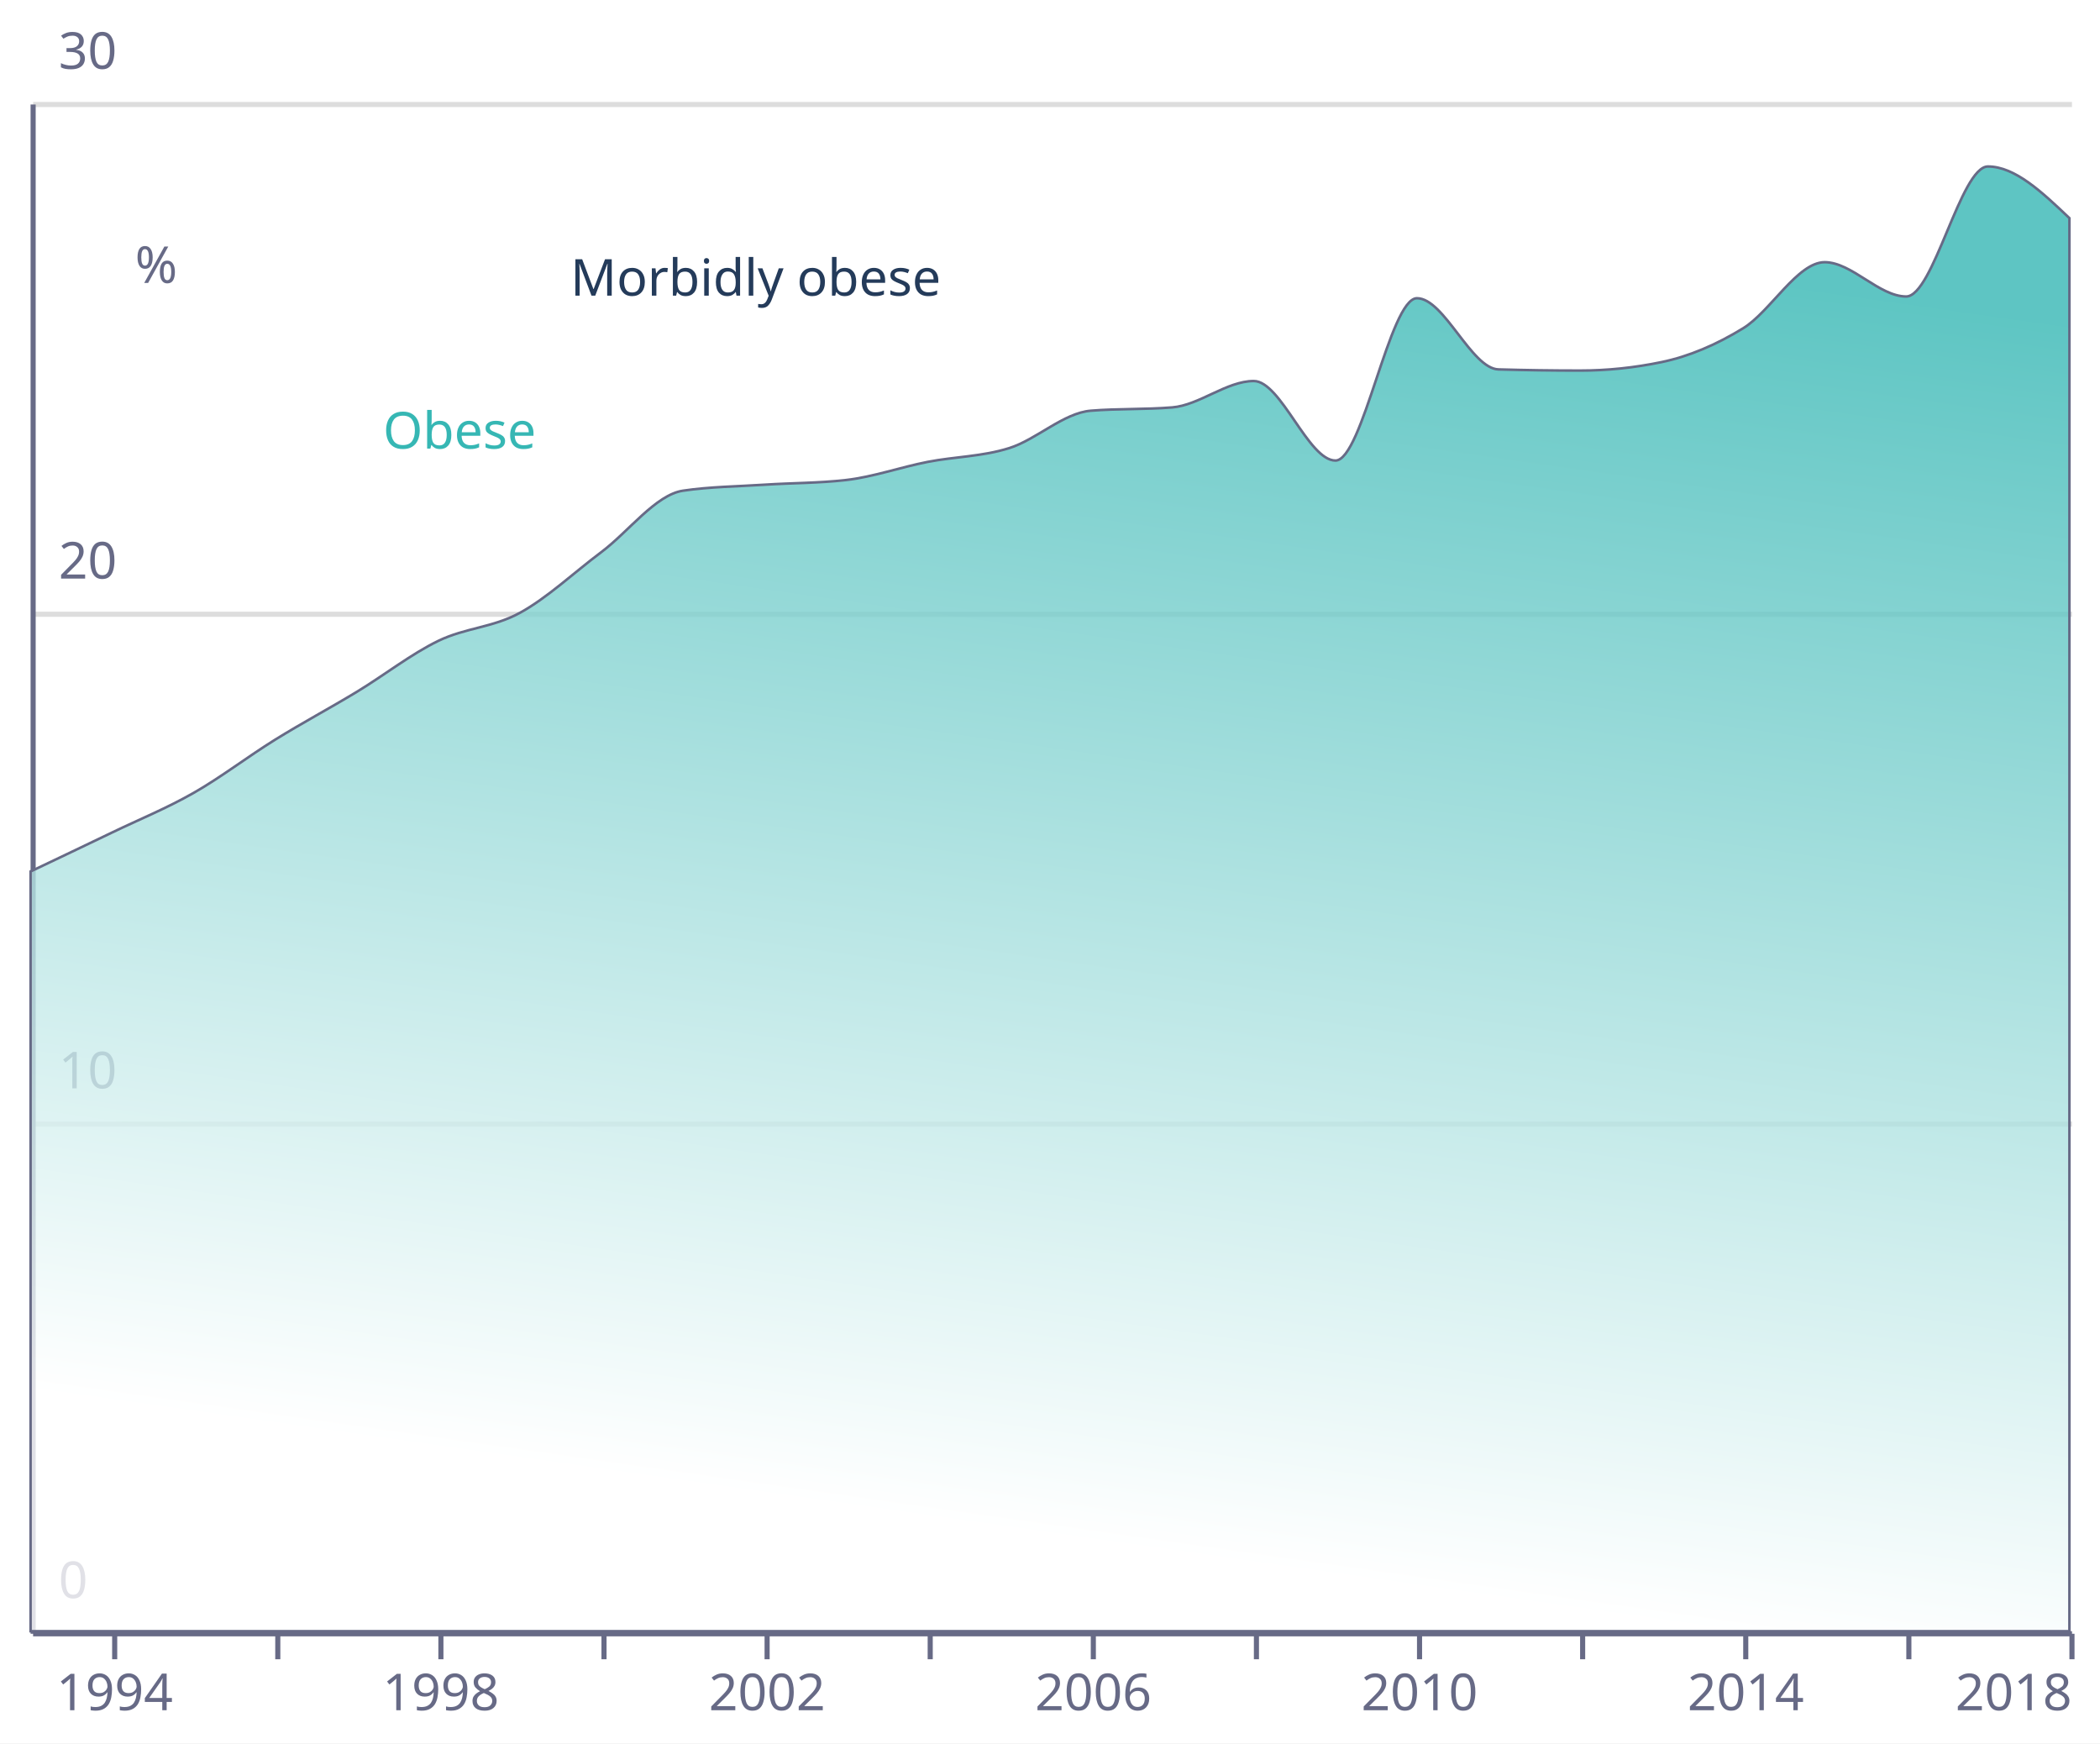
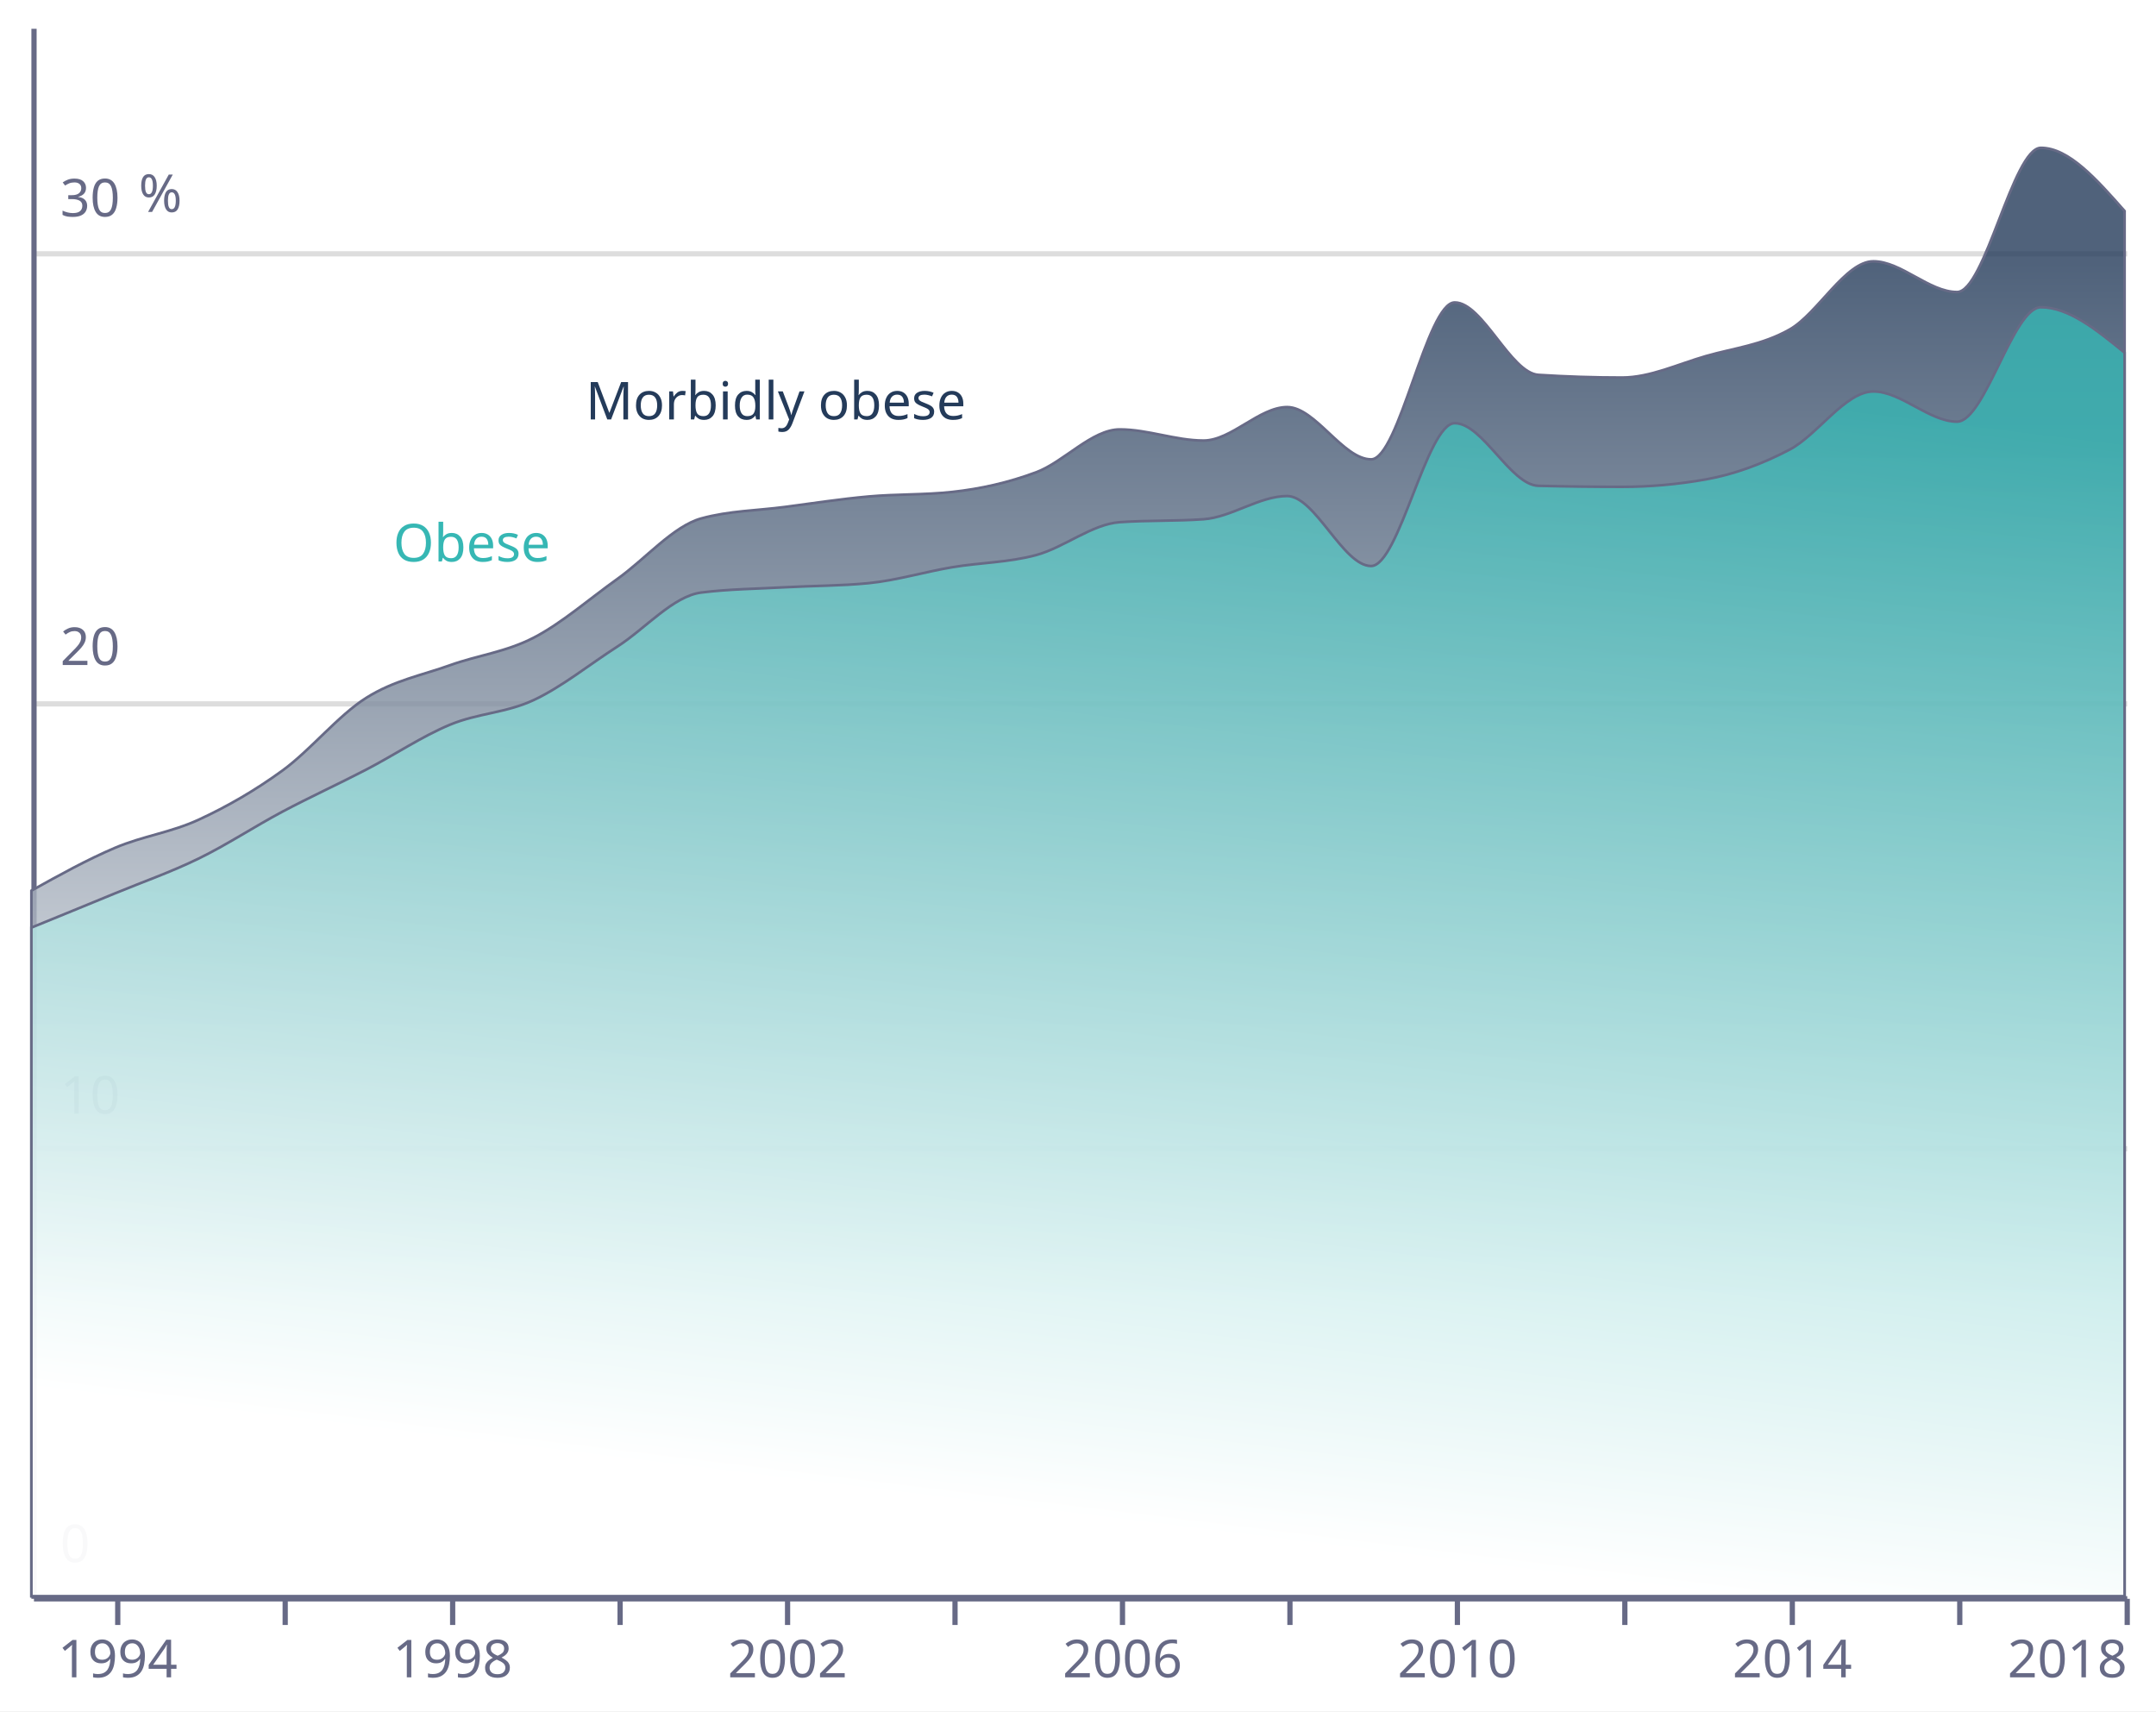
- <svg xmlns="http://www.w3.org/2000/svg" version="1.1" class="marks" width="412" height="342" viewBox="0 0 412 342">
-   <rect width="412" height="342" fill="white" />
-   <g fill="none" stroke-miterlimit="10" transform="translate(6,20)">
+ <svg xmlns="http://www.w3.org/2000/svg" version="1.1" class="marks" width="412" height="327" viewBox="0 0 412 327">
+   <rect width="412" height="327" fill="white" />
+   <g fill="none" stroke-miterlimit="10" transform="translate(6,5)">
    <g class="mark-group role-frame root" role="graphics-object" aria-roledescription="group mark container">
      <g transform="translate(0,0)">
        <path class="background" aria-hidden="true" d="M0,0h400v300h-400Z" />
        <g>
          <g class="mark-group role-axis" aria-hidden="true">
            <g transform="translate(0.5,0.5)">
              <path class="background" aria-hidden="true" d="M0,0h0v0h0Z" pointer-events="none" />
              <g>
                <g class="mark-rule role-axis-grid" pointer-events="none">
                  <line transform="translate(0,300)" x2="400" y2="0" stroke="#ddd" stroke-width="1" opacity="1" />
-                   <line transform="translate(0,200)" x2="400" y2="0" stroke="#ddd" stroke-width="1" opacity="1" />
-                   <line transform="translate(0,100)" x2="400" y2="0" stroke="#ddd" stroke-width="1" opacity="1" />
-                   <line transform="translate(0,0)" x2="400" y2="0" stroke="#ddd" stroke-width="1" opacity="1" />
+                   <line transform="translate(0,214)" x2="400" y2="0" stroke="#ddd" stroke-width="1" opacity="1" />
+                   <line transform="translate(0,129)" x2="400" y2="0" stroke="#ddd" stroke-width="1" opacity="1" />
+                   <line transform="translate(0,43)" x2="400" y2="0" stroke="#ddd" stroke-width="1" opacity="1" />
                </g>
              </g>
              <path class="foreground" aria-hidden="true" d="" pointer-events="none" display="none" />
            </g>
          </g>
          <g class="mark-group role-axis" role="graphics-symbol" aria-roledescription="axis" aria-label="X-axis for a time scale with values from Friday, 01 January 1993, 12:00:00 AM to Monday, 01 January 2018, 12:00:00 AM">
            <g transform="translate(0.5,300.5)">
              <path class="background" aria-hidden="true" d="M0,0h0v0h0Z" pointer-events="none" />
              <g>
                <g class="mark-rule role-axis-tick" pointer-events="none">
                  <line transform="translate(16,0)" x2="0" y2="5" stroke="#676A86" stroke-width="1" opacity="1" />
                  <line transform="translate(48,0)" x2="0" y2="5" stroke="#676A86" stroke-width="1" opacity="1" />
                  <line transform="translate(80,0)" x2="0" y2="5" stroke="#676A86" stroke-width="1" opacity="1" />
                  <line transform="translate(112,0)" x2="0" y2="5" stroke="#676A86" stroke-width="1" opacity="1" />
                  <line transform="translate(144,0)" x2="0" y2="5" stroke="#676A86" stroke-width="1" opacity="1" />
                  <line transform="translate(176,0)" x2="0" y2="5" stroke="#676A86" stroke-width="1" opacity="1" />
                  <line transform="translate(208,0)" x2="0" y2="5" stroke="#676A86" stroke-width="1" opacity="1" />
                  <line transform="translate(240,0)" x2="0" y2="5" stroke="#676A86" stroke-width="1" opacity="1" />
                  <line transform="translate(272,0)" x2="0" y2="5" stroke="#676A86" stroke-width="1" opacity="1" />
                  <line transform="translate(304,0)" x2="0" y2="5" stroke="#676A86" stroke-width="1" opacity="1" />
                  <line transform="translate(336,0)" x2="0" y2="5" stroke="#676A86" stroke-width="1" opacity="1" />
                  <line transform="translate(368,0)" x2="0" y2="5" stroke="#676A86" stroke-width="1" opacity="1" />
                  <line transform="translate(400,0)" x2="0" y2="5" stroke="#676A86" stroke-width="1" opacity="1" />
                </g>
                <g class="mark-text role-axis-label" pointer-events="none">
                  <text text-anchor="middle" transform="translate(15.98949,15)" font-family="sans-serif" font-size="10px" fill="#676A86" opacity="1">1994</text>
                  <text text-anchor="middle" transform="translate(47.96846,15)" font-family="sans-serif" font-size="10px" fill="#676A86" opacity="0">1996</text>
                  <text text-anchor="middle" transform="translate(79.99124,15)" font-family="sans-serif" font-size="10px" fill="#676A86" opacity="1">1998</text>
                  <text text-anchor="middle" transform="translate(111.9702,15)" font-family="sans-serif" font-size="10px" fill="#676A86" opacity="0">2000</text>
                  <text text-anchor="middle" transform="translate(143.993,15)" font-family="sans-serif" font-size="10px" fill="#676A86" opacity="1">2002</text>
                  <text text-anchor="middle" transform="translate(175.972,15)" font-family="sans-serif" font-size="10px" fill="#676A86" opacity="0">2004</text>
                  <text text-anchor="middle" transform="translate(207.9947,15)" font-family="sans-serif" font-size="10px" fill="#676A86" opacity="1">2006</text>
                  <text text-anchor="middle" transform="translate(239.9737,15)" font-family="sans-serif" font-size="10px" fill="#676A86" opacity="0">2008</text>
                  <text text-anchor="middle" transform="translate(271.9965,15)" font-family="sans-serif" font-size="10px" fill="#676A86" opacity="1">2010</text>
                  <text text-anchor="middle" transform="translate(303.9755,15)" font-family="sans-serif" font-size="10px" fill="#676A86" opacity="0">2012</text>
                  <text text-anchor="middle" transform="translate(335.9982,15)" font-family="sans-serif" font-size="10px" fill="#676A86" opacity="1">2014</text>
                  <text text-anchor="middle" transform="translate(367.9772,15)" font-family="sans-serif" font-size="10px" fill="#676A86" opacity="0">2016</text>
                  <text text-anchor="end" transform="translate(400,15)" font-family="sans-serif" font-size="10px" fill="#676A86" opacity="1">2018</text>
                </g>
                <g class="mark-rule role-axis-domain" pointer-events="none">
                  <line transform="translate(0,0)" x2="400" y2="0" stroke="#676A86" stroke-width="1" opacity="1" />
                </g>
              </g>
              <path class="foreground" aria-hidden="true" d="" pointer-events="none" display="none" />
            </g>
          </g>
-           <g class="mark-group role-axis" role="graphics-symbol" aria-roledescription="axis" aria-label="Y-axis titled '%' for a linear scale with values from 0 to 30">
+           <g class="mark-group role-axis" role="graphics-symbol" aria-roledescription="axis" aria-label="Y-axis titled '%' for a linear scale with values from 0 to 35">
            <g transform="translate(0.5,0.5)">
              <path class="background" aria-hidden="true" d="M0,0h0v0h0Z" pointer-events="none" />
              <g>
                <g class="mark-text role-axis-label" pointer-events="none">
                  <text text-anchor="start" transform="translate(5,293)" font-family="sans-serif" font-size="10px" fill="#676A86" opacity="1">0</text>
-                   <text text-anchor="start" transform="translate(5,193)" font-family="sans-serif" font-size="10px" fill="#676A86" opacity="1">10</text>
-                   <text text-anchor="start" transform="translate(5,93)" font-family="sans-serif" font-size="10px" fill="#676A86" opacity="1">20</text>
-                   <text text-anchor="start" transform="translate(5,-7)" font-family="sans-serif" font-size="10px" fill="#676A86" opacity="1">30</text>
+                   <text text-anchor="start" transform="translate(5,207.2857)" font-family="sans-serif" font-size="10px" fill="#676A86" opacity="1">10</text>
+                   <text text-anchor="start" transform="translate(5,121.5714)" font-family="sans-serif" font-size="10px" fill="#676A86" opacity="1">20</text>
+                   <text text-anchor="start" transform="translate(5,35.85714)" font-family="sans-serif" font-size="10px" fill="#676A86" opacity="1">30</text>
                </g>
                <g class="mark-rule role-axis-domain" pointer-events="none">
                  <line transform="translate(0,300)" x2="0" y2="-300" stroke="#676A86" stroke-width="1" opacity="1" />
                </g>
                <g class="mark-text role-axis-title" pointer-events="none">
                  <text text-anchor="start" transform="translate(20,35)" font-family="sans-serif" font-size="10px" font-weight="normal" fill="#676A86" opacity="1">%</text>
                </g>
              </g>
              <path class="foreground" aria-hidden="true" d="" pointer-events="none" display="none" />
            </g>
          </g>
          <g class="mark-area role-mark layer_0_marks" role="graphics-object" aria-roledescription="area mark container">
-             <path aria-label="year: Jan 01, 1993; stack: NaN" role="graphics-symbol" aria-roledescription="area mark" fill="url(#gradient_0)" fill-opacity="0.8" stroke="#676A86" stroke-width="0.5" />
+             <path aria-label="year: Jan 01, 1993; all: 15.7288667888" role="graphics-symbol" aria-roledescription="area mark" d="M0,165.181C5.33,162.219,10.66,159.257,15.989,156.997C21.319,154.737,26.649,154.08,31.979,151.621C37.309,149.162,42.639,146.115,47.968,142.242C53.313,138.357,58.657,131.69,64.002,128.334C69.332,124.987,74.661,124.025,79.991,122.111C85.321,120.197,90.651,119.597,95.981,116.85C101.311,114.102,106.64,109.418,111.97,105.626C117.315,101.823,122.659,95.53,128.004,94.063C133.333,92.599,138.663,92.566,143.993,91.867C149.323,91.168,154.653,90.347,159.982,89.869C165.312,89.391,170.642,89.579,175.972,89C181.316,88.419,186.661,87.238,192.005,85.241C197.335,83.251,202.665,77.051,207.995,77.051C213.325,77.051,218.654,79.179,223.984,79.179C229.314,79.179,234.644,72.784,239.974,72.784C245.318,72.784,250.663,82.772,256.007,82.772C261.337,82.772,266.667,52.792,271.996,52.792C277.326,52.792,282.656,66.286,287.986,66.628C293.316,66.969,298.646,67.14,303.975,67.14C309.32,67.14,314.664,64.57,320.009,63.036C325.339,61.506,330.668,60.971,335.998,57.953C341.328,54.936,346.658,44.931,351.988,44.931C357.318,44.931,362.647,50.801,367.977,50.801C373.322,50.801,378.666,23.247,384.011,23.247C389.34,23.247,394.67,29.285,400,35.324L400,300C394.67,300,389.34,300,384.011,300C378.666,300,373.322,300,367.977,300C362.647,300,357.318,300,351.988,300C346.658,300,341.328,300,335.998,300C330.668,300,325.339,300,320.009,300C314.664,300,309.32,300,303.975,300C298.646,300,293.316,300,287.986,300C282.656,300,277.326,300,271.996,300C266.667,300,261.337,300,256.007,300C250.663,300,245.318,300,239.974,300C234.644,300,229.314,300,223.984,300C218.654,300,213.325,300,207.995,300C202.665,300,197.335,300,192.005,300C186.661,300,181.316,300,175.972,300C170.642,300,165.312,300,159.982,300C154.653,300,149.323,300,143.993,300C138.663,300,133.333,300,128.004,300C122.659,300,117.315,300,111.97,300C106.64,300,101.311,300,95.981,300C90.651,300,85.321,300,79.991,300C74.661,300,69.332,300,64.002,300C58.657,300,53.313,300,47.968,300C42.639,300,37.309,300,31.979,300C26.649,300,21.319,300,15.989,300C10.66,300,5.33,300,0,300Z" fill="url(#gradient_0)" fill-opacity="0.8" stroke="#676A86" stroke-width="0.5" />
          </g>
          <g class="mark-area role-mark layer_1_marks" role="graphics-object" aria-roledescription="area mark container">
-             <path aria-label="year: Jan 01, 1993; obese: 15" role="graphics-symbol" aria-roledescription="area mark" d="M0,150.955C5.33,148.418,10.66,145.881,15.989,143.314C21.319,140.746,26.649,138.584,31.979,135.55C37.309,132.516,42.639,128.412,47.968,125.111C53.313,121.801,58.657,118.956,64.002,115.72C69.332,112.493,74.661,108.304,79.991,105.722C85.321,103.141,90.651,103.134,95.981,100.232C101.311,97.33,106.64,92.3,111.97,88.31C117.315,84.309,122.659,77.044,128.004,76.259C133.333,75.476,138.663,75.433,143.993,75.085C149.323,74.737,154.653,74.78,159.982,74.17C165.312,73.56,170.642,71.659,175.972,70.616C181.316,69.57,186.661,69.583,192.005,67.905C197.335,66.231,202.665,61.007,207.995,60.572C213.325,60.138,218.654,60.355,223.984,59.92C229.314,59.485,234.644,54.747,239.974,54.747C245.318,54.747,250.663,70.347,256.007,70.347C261.337,70.347,266.667,38.505,271.996,38.505C277.326,38.505,282.656,52.315,287.986,52.468C293.316,52.62,298.646,52.696,303.975,52.696C309.32,52.696,314.664,52.141,320.009,51.029C325.339,49.92,330.668,47.657,335.998,44.392C341.328,41.126,346.658,31.436,351.988,31.436C357.318,31.436,362.647,38.162,367.977,38.162C373.322,38.162,378.666,12.661,384.011,12.661C389.34,12.661,394.67,17.726,400,22.791L400,300C394.67,300,389.34,300,384.011,300C378.666,300,373.322,300,367.977,300C362.647,300,357.318,300,351.988,300C346.658,300,341.328,300,335.998,300C330.668,300,325.339,300,320.009,300C314.664,300,309.32,300,303.975,300C298.646,300,293.316,300,287.986,300C282.656,300,277.326,300,271.996,300C266.667,300,261.337,300,256.007,300C250.663,300,245.318,300,239.974,300C234.644,300,229.314,300,223.984,300C218.654,300,213.325,300,207.995,300C202.665,300,197.335,300,192.005,300C186.661,300,181.316,300,175.972,300C170.642,300,165.312,300,159.982,300C154.653,300,149.323,300,143.993,300C138.663,300,133.333,300,128.004,300C122.659,300,117.315,300,111.97,300C106.64,300,101.311,300,95.981,300C90.651,300,85.321,300,79.991,300C74.661,300,69.332,300,64.002,300C58.657,300,53.313,300,47.968,300C42.639,300,37.309,300,31.979,300C26.649,300,21.319,300,15.989,300C10.66,300,5.33,300,0,300Z" fill="url(#gradient_1)" fill-opacity="0.8" stroke="#676A86" stroke-width="0.5" />
+             <path aria-label="year: Jan 01, 1993; obese: 15" role="graphics-symbol" aria-roledescription="area mark" d="M0,172.247C5.33,170.073,10.66,167.898,15.989,165.697C21.319,163.497,26.649,161.643,31.979,159.043C37.309,156.443,42.639,152.925,47.968,150.095C53.313,147.258,58.657,144.819,64.002,142.046C69.332,139.279,74.661,135.689,79.991,133.476C85.321,131.264,90.651,131.258,95.981,128.77C101.311,126.283,106.64,121.971,111.97,118.551C117.315,115.122,122.659,108.895,128.004,108.222C133.333,107.551,138.663,107.514,143.993,107.216C149.323,106.917,154.653,106.954,159.982,106.431C165.312,105.908,170.642,104.279,175.972,103.385C181.316,102.489,186.661,102.5,192.005,101.061C197.335,99.627,202.665,95.149,207.995,94.776C213.325,94.404,218.654,94.59,223.984,94.217C229.314,93.845,234.644,89.783,239.974,89.783C245.318,89.783,250.663,103.155,256.007,103.155C261.337,103.155,266.667,75.861,271.996,75.861C277.326,75.861,282.656,87.699,287.986,87.829C293.316,87.96,298.646,88.026,303.975,88.026C309.32,88.026,314.664,87.549,320.009,86.596C325.339,85.646,330.668,83.706,335.998,80.907C341.328,78.108,346.658,69.803,351.988,69.803C357.318,69.803,362.647,75.568,367.977,75.568C373.322,75.568,378.666,53.709,384.011,53.709C389.34,53.709,394.67,58.051,400,62.392L400,300C394.67,300,389.34,300,384.011,300C378.666,300,373.322,300,367.977,300C362.647,300,357.318,300,351.988,300C346.658,300,341.328,300,335.998,300C330.668,300,325.339,300,320.009,300C314.664,300,309.32,300,303.975,300C298.646,300,293.316,300,287.986,300C282.656,300,277.326,300,271.996,300C266.667,300,261.337,300,256.007,300C250.663,300,245.318,300,239.974,300C234.644,300,229.314,300,223.984,300C218.654,300,213.325,300,207.995,300C202.665,300,197.335,300,192.005,300C186.661,300,181.316,300,175.972,300C170.642,300,165.312,300,159.982,300C154.653,300,149.323,300,143.993,300C138.663,300,133.333,300,128.004,300C122.659,300,117.315,300,111.97,300C106.64,300,101.311,300,95.981,300C90.651,300,85.321,300,79.991,300C74.661,300,69.332,300,64.002,300C58.657,300,53.313,300,47.968,300C42.639,300,37.309,300,31.979,300C26.649,300,21.319,300,15.989,300C10.66,300,5.33,300,0,300Z" fill="url(#gradient_1)" fill-opacity="0.8" stroke="#676A86" stroke-width="0.5" />
          </g>
          <g class="mark-text role-mark layer_2_marks" role="graphics-object" aria-roledescription="text mark container">
-             <text aria-label="c: #36B7B4; t: Obese; x: Mar 15, 1999; y: 24" role="graphics-symbol" aria-roledescription="text mark" text-anchor="end" transform="translate(99.17862,68)" font-family="sans-serif" font-size="10px" fill="#36B7B4">Obese</text>
+             <text aria-label="c: #36B7B4; t: Obese; x: Mar 15, 1999; y: 24" role="graphics-symbol" aria-roledescription="text mark" text-anchor="end" transform="translate(99.17862,102.2857)" font-family="sans-serif" font-size="10px" fill="#36B7B4">Obese</text>
          </g>
          <g class="mark-text role-mark layer_3_marks" role="graphics-object" aria-roledescription="text mark container">
-             <text aria-label="c: #243B5A; t: Morbidly obese; x: Mar 01, 2004; y: 26" role="graphics-symbol" aria-roledescription="text mark" text-anchor="end" transform="translate(178.6004,38)" font-family="sans-serif" font-size="10px" fill="#243B5A">Morbidly obese</text>
+             <text aria-label="c: #243B5A; t: Morbidly obese; x: Mar 01, 2004; y: 26" role="graphics-symbol" aria-roledescription="text mark" text-anchor="end" transform="translate(178.6004,75.14286)" font-family="sans-serif" font-size="10px" fill="#243B5A">Morbidly obese</text>
          </g>
        </g>
        <path class="foreground" aria-hidden="true" d="" display="none" />
      </g>
    </g>
  </g>
  <defs>
    <linearGradient id="gradient_0" x1="0.8" x2="0.8" y1="0.8" y2="0">
      <stop offset="0" stop-color="white" />
      <stop offset="0.9" stop-color="#243B5A" />
    </linearGradient>
    <linearGradient id="gradient_1" x1="0.8" x2="1" y1="1" y2="0">
      <stop offset="0" stop-color="white" />
      <stop offset="0.9" stop-color="#36B7B4" />
    </linearGradient>
  </defs>
</svg>
